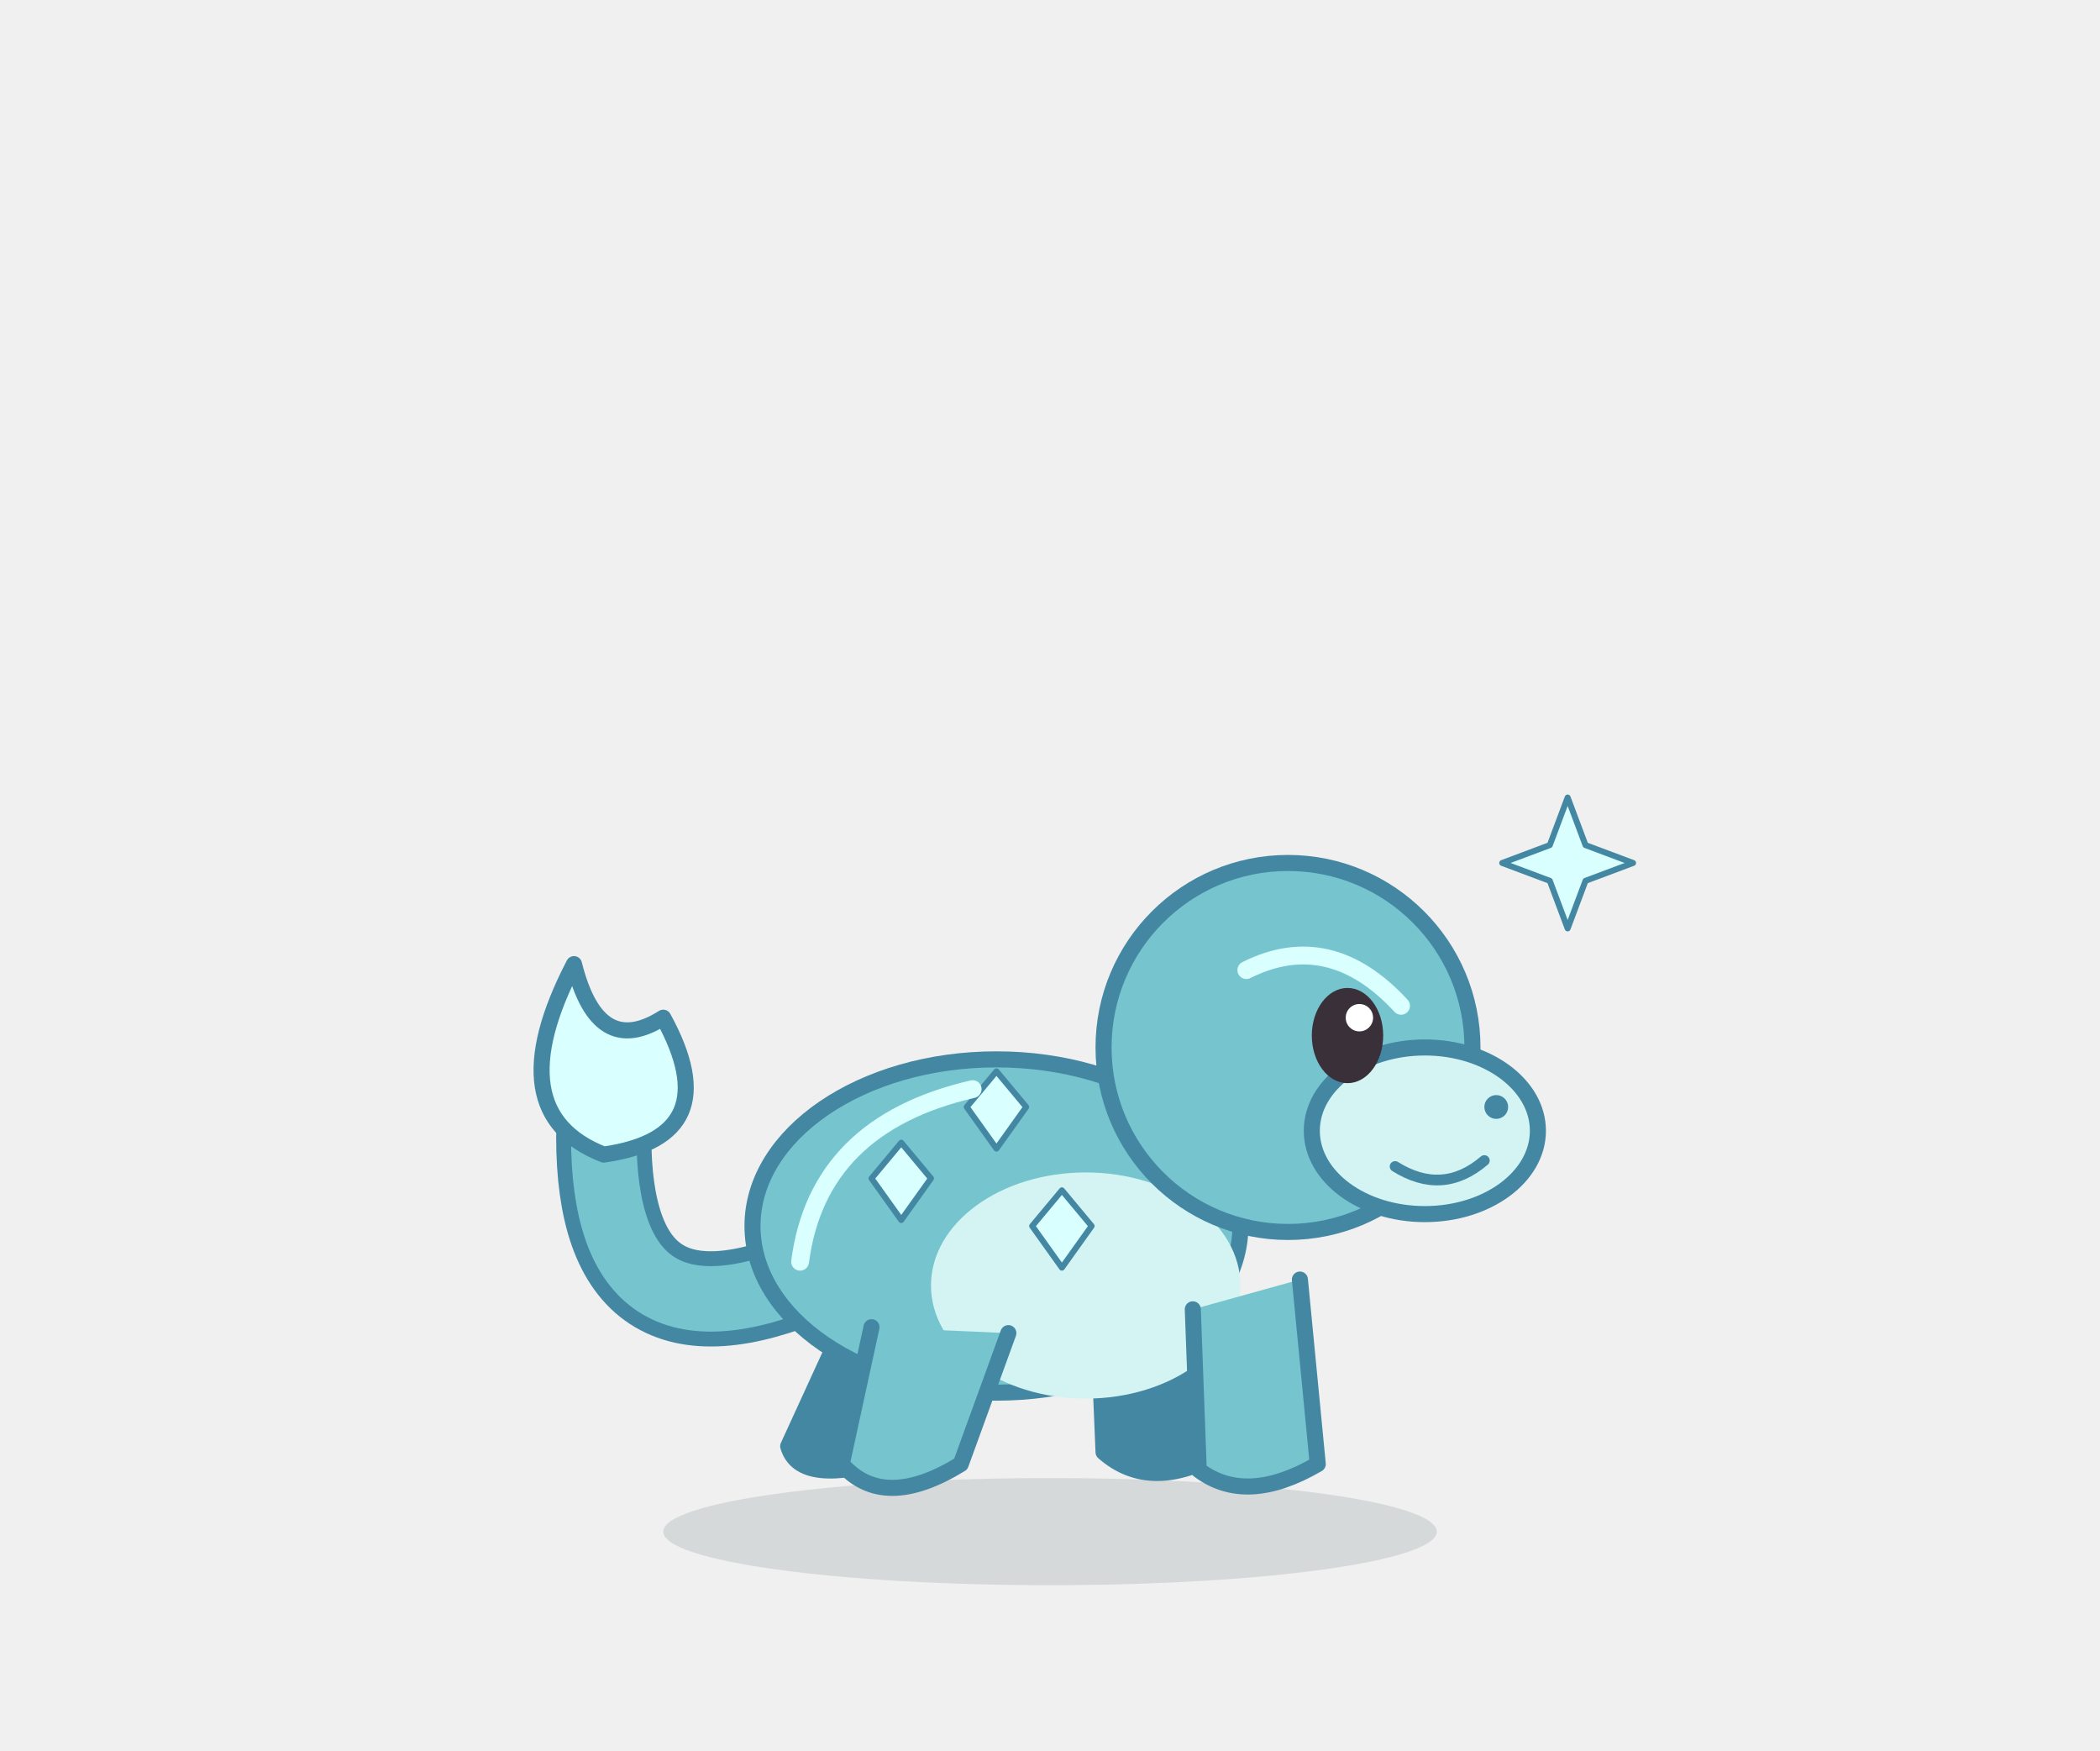
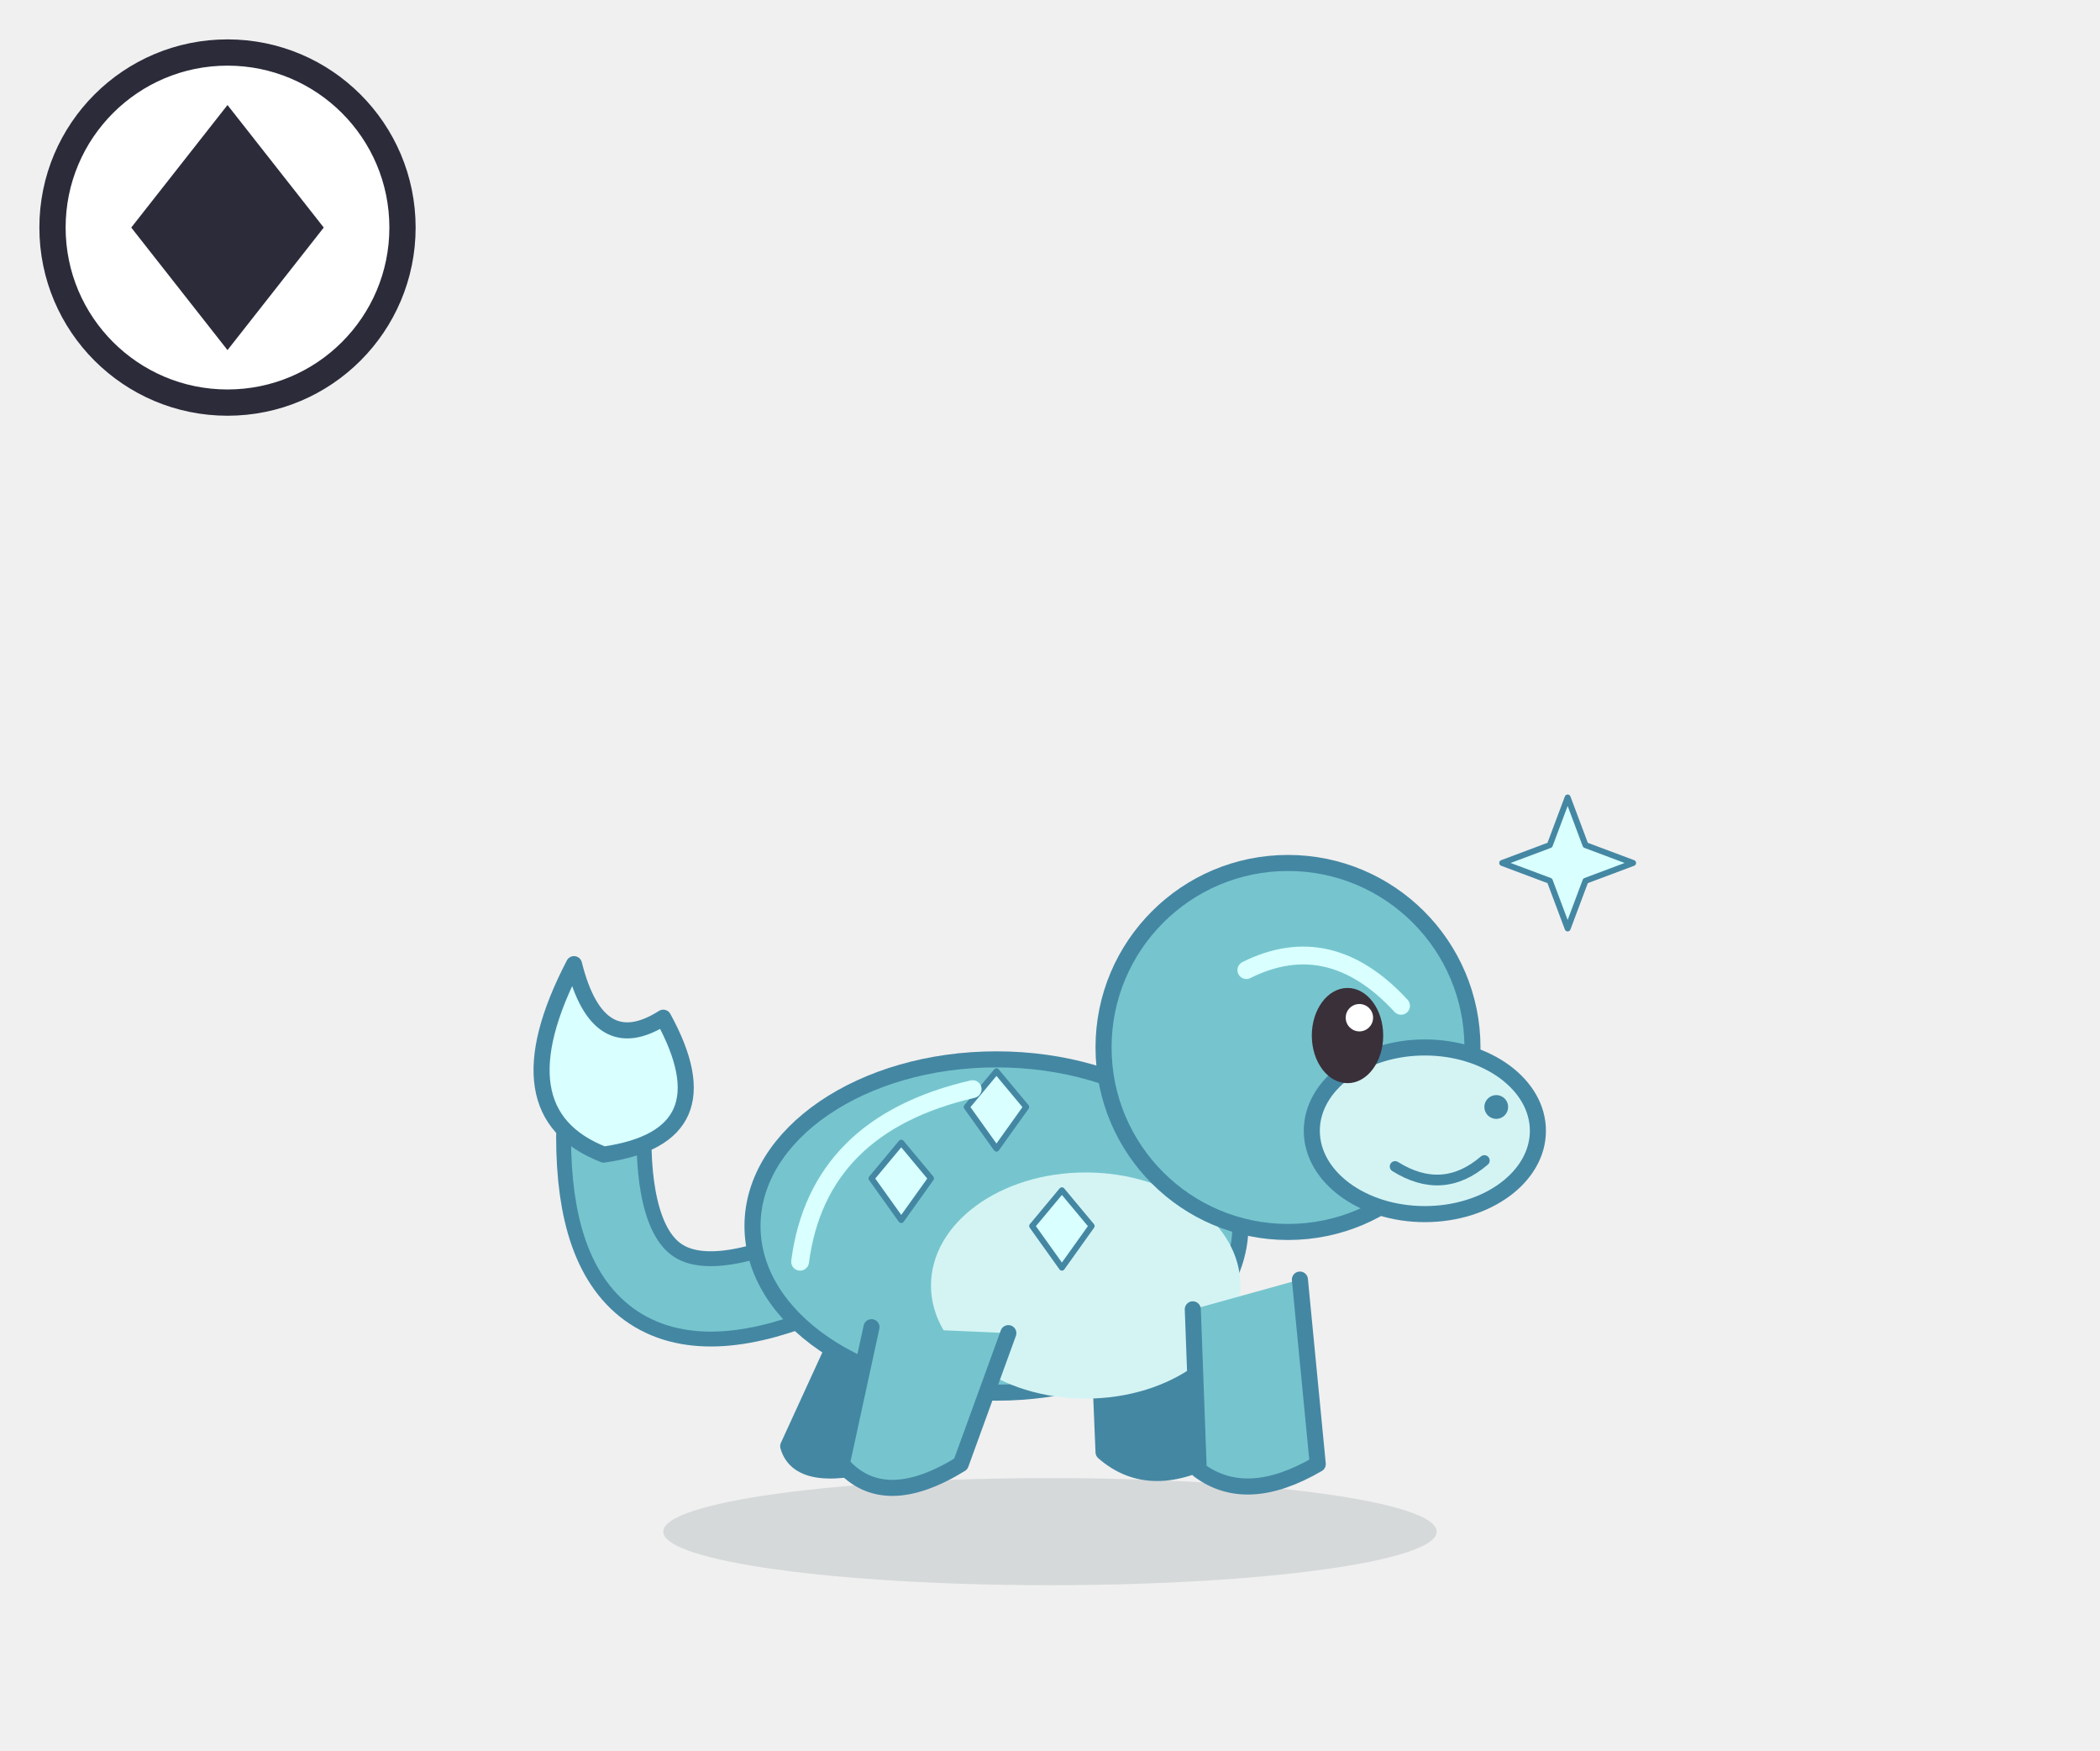
<svg xmlns="http://www.w3.org/2000/svg" width="240" height="200" viewBox="0 0 240 200">
  <defs>
    <linearGradient id="rainbow" x1="0" y1="0" x2="1" y2="1">
      <stop stop-color="#E9A8AB" />
      <stop offset=".32" stop-color="#F0D486" />
      <stop offset=".60" stop-color="#82CDB7" />
      <stop offset="1" stop-color="#9B8DDD" />
    </linearGradient>
  </defs>
  <ellipse cx="120" cy="175" rx="44.2" ry="6.12" fill="#293F45" opacity=".13" />
  <g transform="translate(38.4 54.4) scale(0.68)" stroke="#4487A3" stroke-width="2.7" stroke-linejoin="round" stroke-linecap="round">
    <path d="M80 134 Q45 149 45 111" stroke="#4487A3" stroke-width="16" fill="none" />
    <path d="M80 134 Q45 149 45 111" stroke="#76C5CE" stroke-width="11" fill="none" />
    <path d="M45 114 Q27 107 40 82 Q44 98 55 91 Q66 111 45 114Z" fill="#D9FFFF" />
    <path d="M87 139 L76 163 Q78 170 94 165 L106 141 M128 140 L129 164 Q137 171 149 164 L149 135" fill="#4487A3" />
    <ellipse cx="111" cy="126" rx="41" ry="28" fill="#76C5CE" />
    <ellipse cx="126" cy="136" rx="26" ry="19" fill="#D4F4F4" stroke="none" />
    <path d="M90 143 L85 166 Q92 174 105 166 L113 144 M144 140 L145 167 Q153 173 165 166 L162 135" fill="#76C5CE" />
    <circle cx="160" cy="96" r="31" fill="#76C5CE" />
    <ellipse cx="183" cy="110" rx="19" ry="14" fill="#D4F4F4" />
    <ellipse cx="170" cy="94" rx="6.0" ry="8.0" fill="#3A303A" stroke="none" />
    <circle cx="172" cy="91" r="2.3" fill="white" stroke="none" />
    <circle cx="195" cy="106" r="2" fill="#4487A3" stroke="none" />
    <path d="M178 116 Q186 121 193 115" fill="none" stroke-width="1.8" />
    <path d="M95 112 l5 6 -5 7 -5 -7Z" fill="#D9FFFF" stroke="#4487A3" stroke-width="1" />
    <path d="M111 100 l5 6 -5 7 -5 -7Z" fill="#D9FFFF" stroke="#4487A3" stroke-width="1" />
    <path d="M122 120 l5 6 -5 7 -5 -7Z" fill="#D9FFFF" stroke="#4487A3" stroke-width="1" />
    <path d="M78 132 Q81 109 107 103 M153 83 Q167 76 179 89" fill="none" stroke="#D9FFFF" stroke-width="3" stroke-linecap="round" />
    <path d="M207 54 l3 8 8 3 -8 3 -3 8 -3 -8 -8 -3 8 -3Z" fill="#D9FFFF" stroke="#4487A3" stroke-width="1" />
  </g>
+   <g data-variant-badge="crystal" aria-hidden="true">
+     <circle cx="26" cy="26" r="20" fill="#FFFFFF" stroke="#2B2B3A" stroke-width="3" />
+     <path d="M26 12 L37 26 L26 40 L15 26Z" fill="#2B2B3A" />
+   </g>
</svg>
